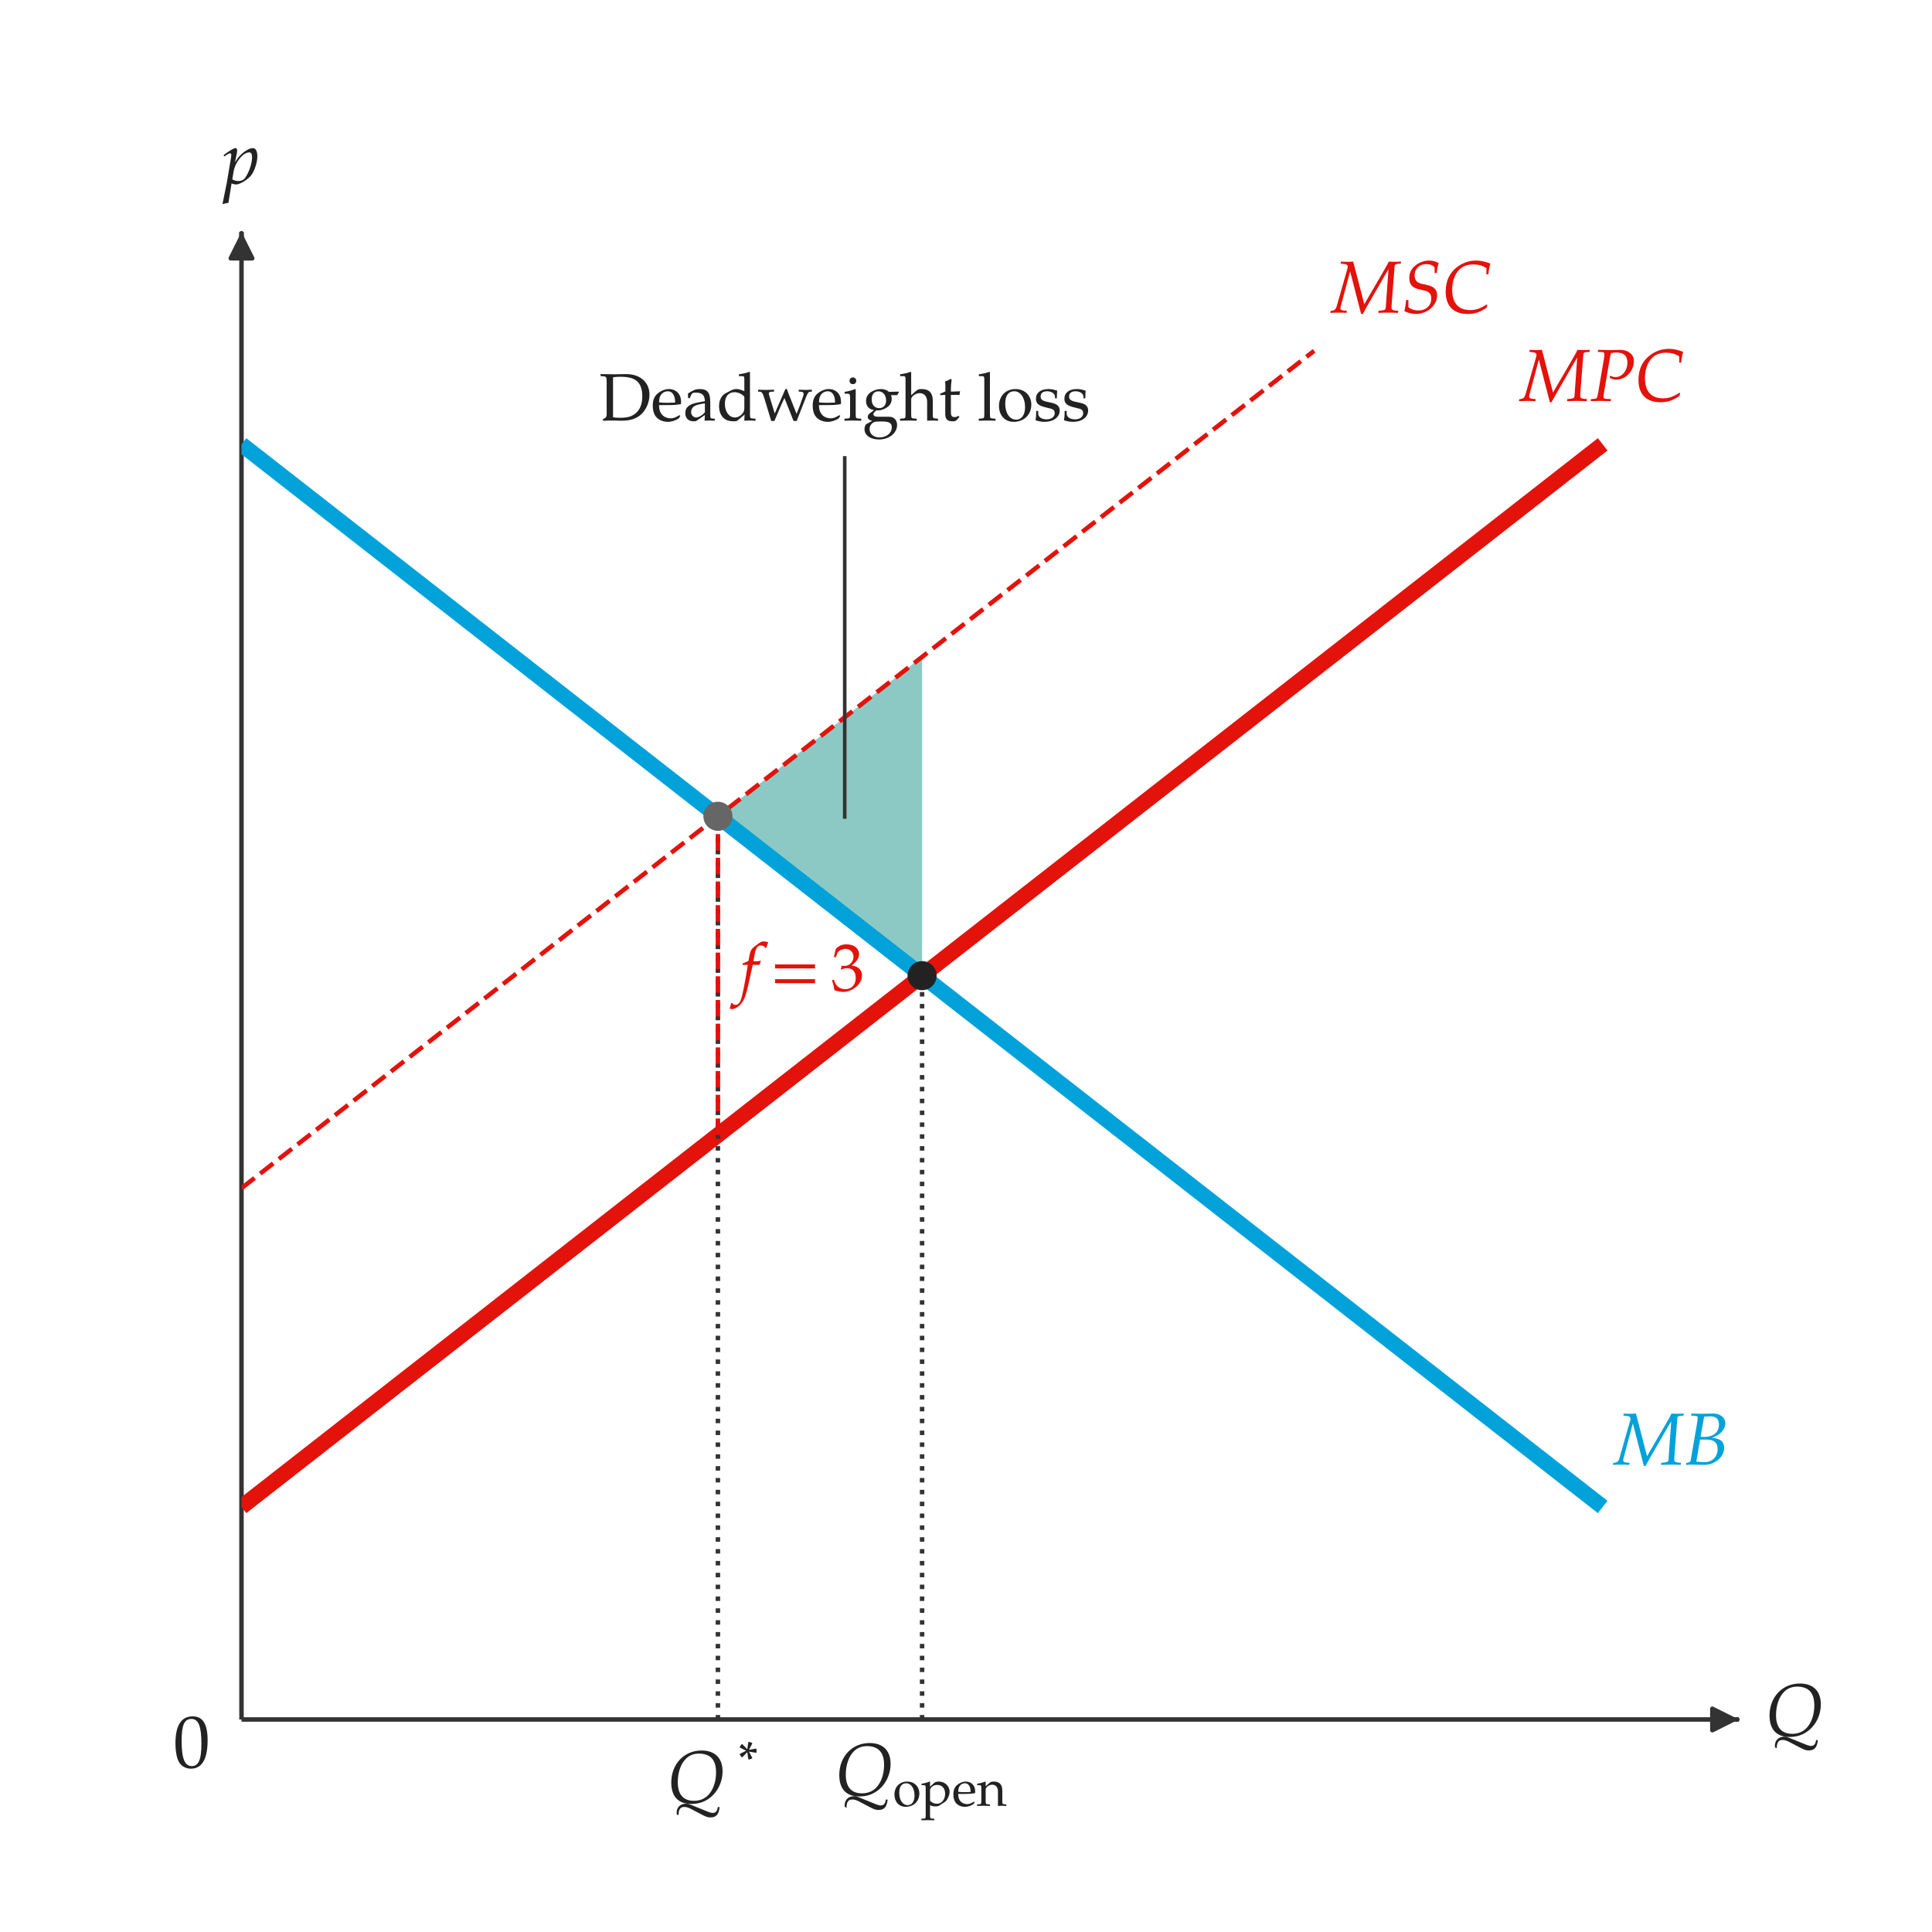
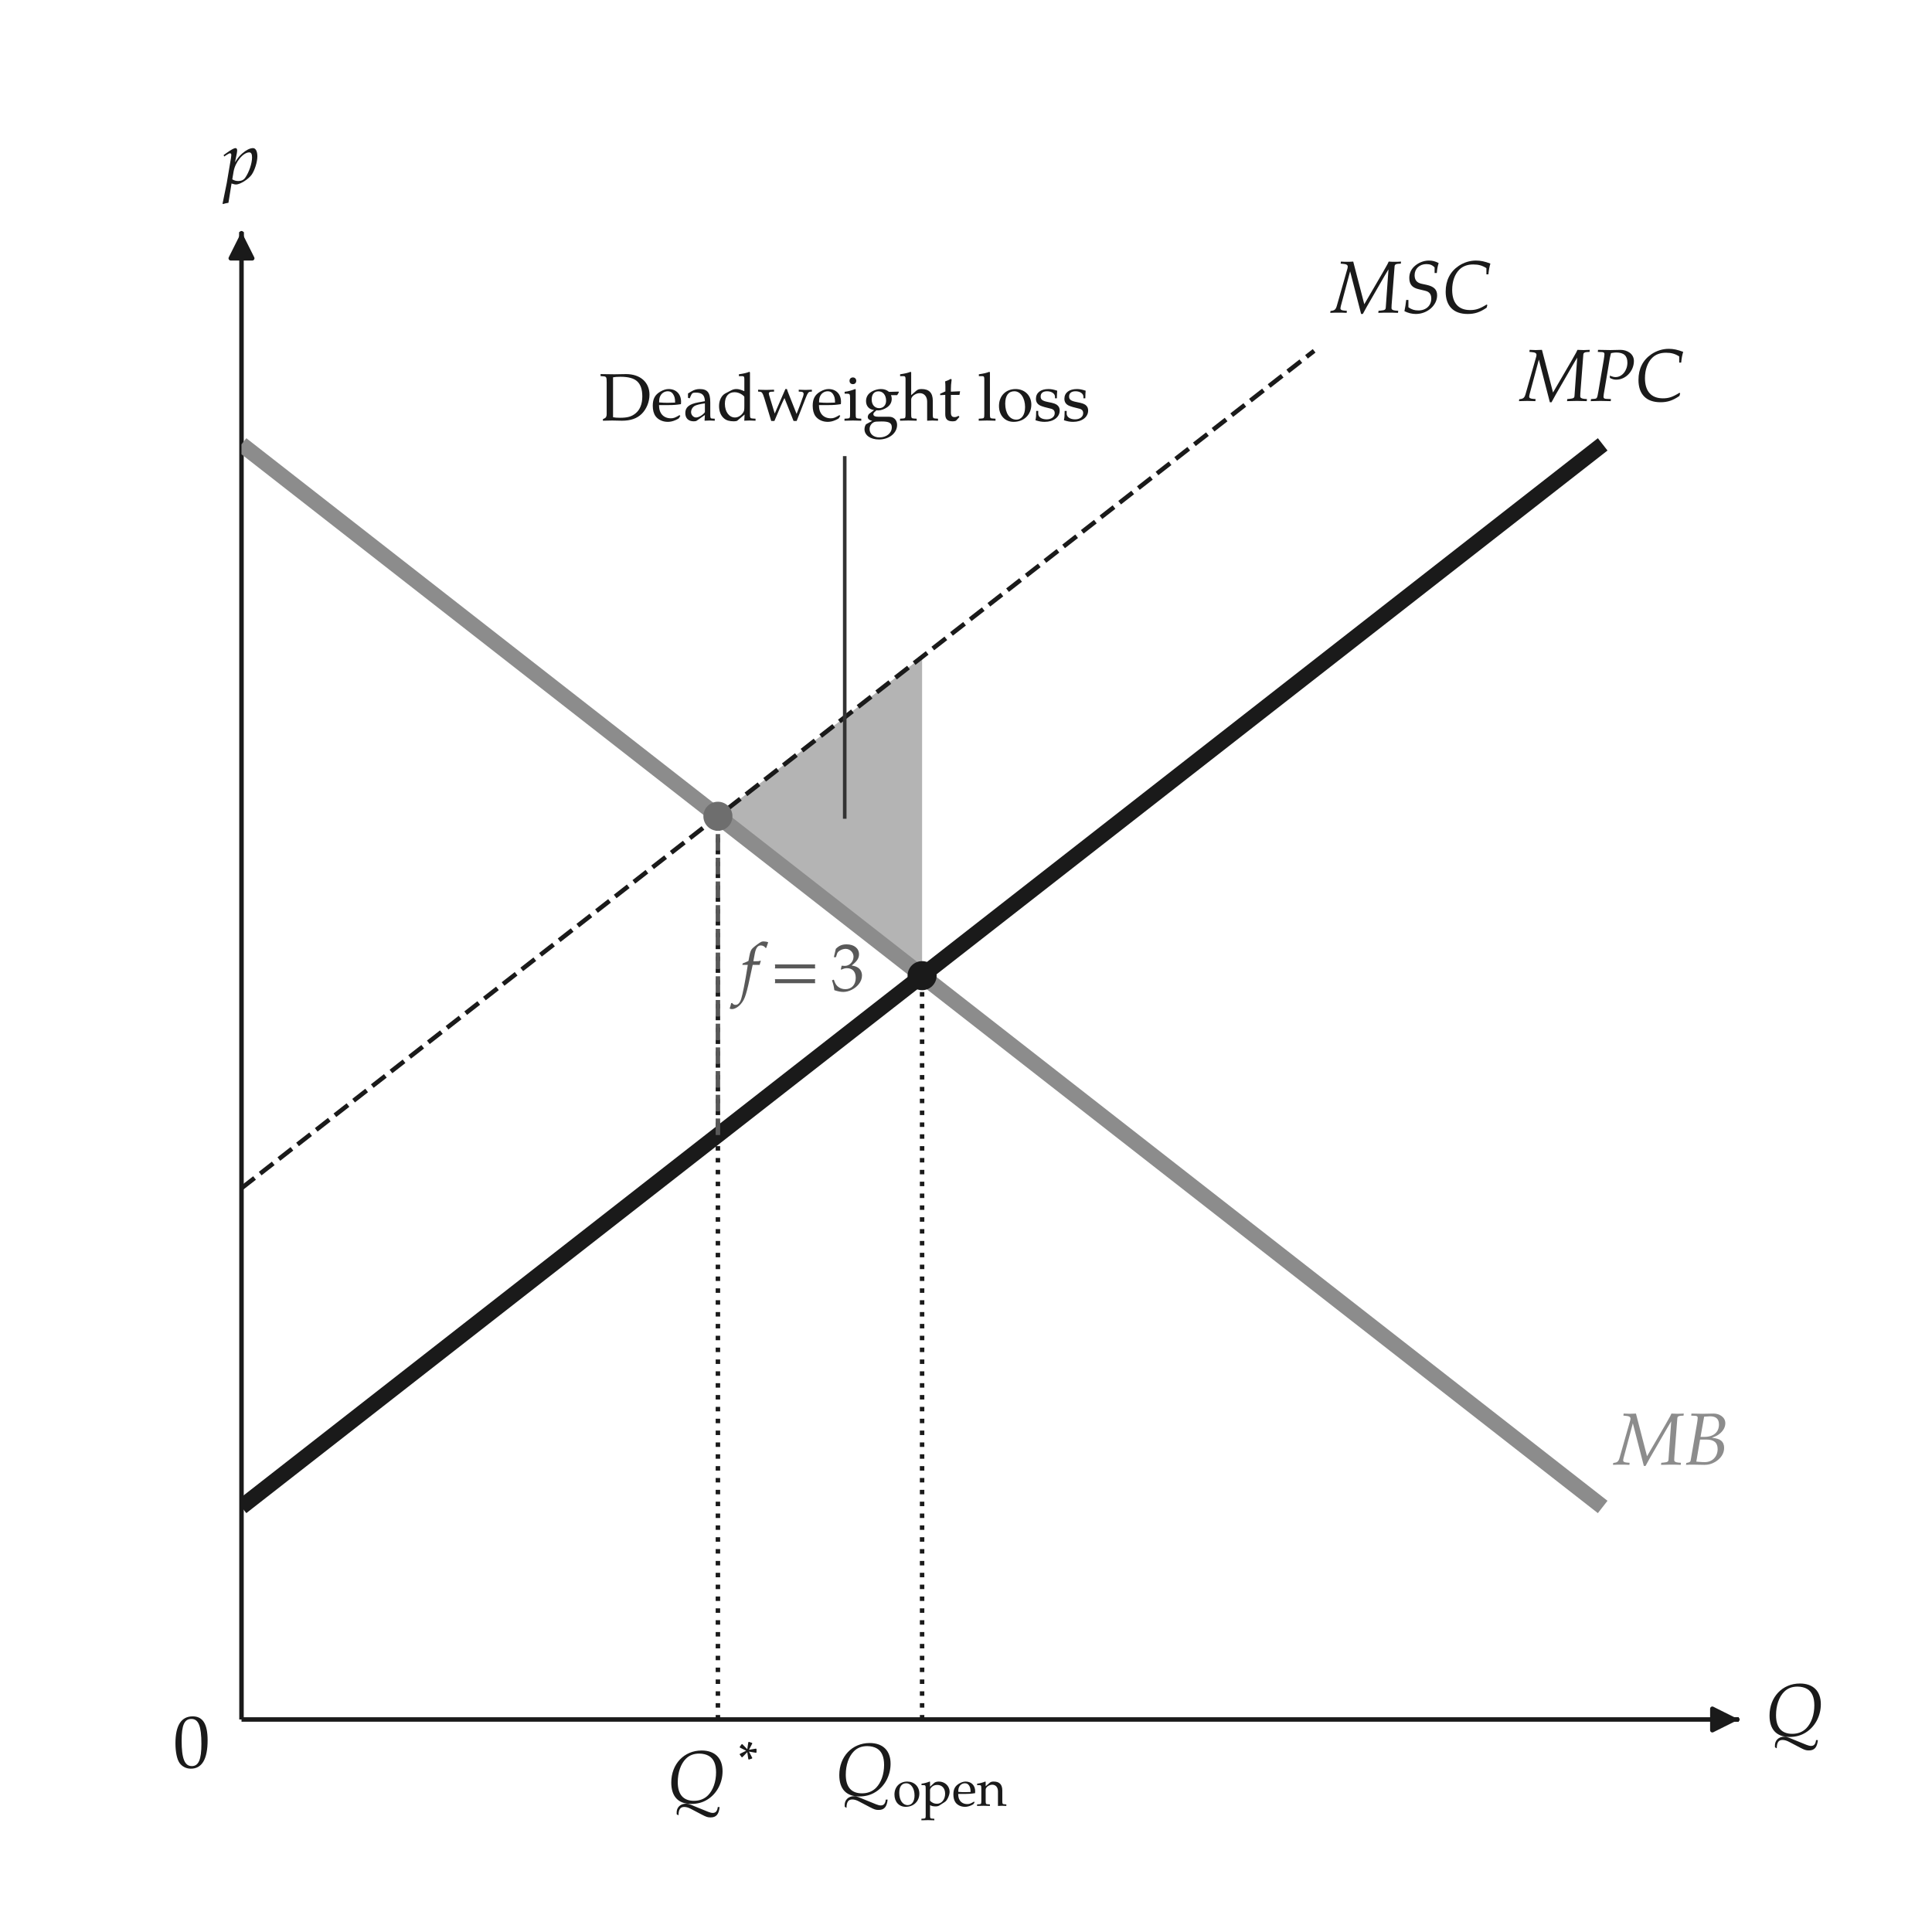
<svg xmlns="http://www.w3.org/2000/svg" xmlns:xlink="http://www.w3.org/1999/xlink" width="432pt" height="432pt" viewBox="0 0 432 432" version="1.1">
  <defs>
    <style type="text/css">*{stroke-linejoin: round; stroke-linecap: butt}</style>
  </defs>
  <g id="figure_1">
    <g id="patch_1">
      <path d="M 0 432  L 432 432  L 432 0  L 0 0  z " style="fill: #ffffff" />
    </g>
    <g id="axes_1">
      <g id="axes.x">
-         <path d="M 54 384.48  L 388.8 384.48  " style="fill: none; stroke: #333333; stroke-linejoin: miter" />
+         <path d="M 54 384.48  L 388.8 384.48  " style="fill: none; stroke: #1a1a1a; stroke-linejoin: miter" />
      </g>
      <g id="patch_2">
-         <path d="M 388.465 384.48  Q 388.633 384.48 387.682 384.48  " style="fill: none; stroke: #333333; stroke-linecap: round" />
-         <path d="M 382.882 382.08  L 387.682 384.48  L 382.882 386.88  z " style="fill: #333333; stroke: #333333; stroke-linecap: round" />
+         <path d="M 388.465 384.48  Q 388.633 384.48 387.682 384.48  " style="fill: none; stroke: #1a1a1a; stroke-linecap: round" />
+         <path d="M 382.882 382.08  L 387.682 384.48  L 382.882 386.88  z " style="fill: #1a1a1a; stroke: #1a1a1a; stroke-linecap: round" />
      </g>
      <g id="axes.y">
-         <path d="M 54 384.48  L 54 51.84  " style="fill: none; stroke: #333333; stroke-linejoin: miter" />
+         <path d="M 54 384.48  L 54 51.84  " style="fill: none; stroke: #1a1a1a; stroke-linejoin: miter" />
      </g>
      <g id="patch_3">
-         <path d="M 54 52.173  Q 54 52.006 54 52.958  " style="fill: none; stroke: #333333; stroke-linecap: round" />
-         <path d="M 51.6 57.758  L 54 52.958  L 56.4 57.758  z " style="fill: #333333; stroke: #333333; stroke-linecap: round" />
+         <path d="M 54 52.173  Q 54 52.006 54 52.958  " style="fill: none; stroke: #1a1a1a; stroke-linecap: round" />
+         <path d="M 51.6 57.758  L 54 52.958  L 56.4 57.758  z " style="fill: #1a1a1a; stroke: #1a1a1a; stroke-linecap: round" />
      </g>
      <g id="axes.y.label">
-         <g style="fill: #222222" transform="translate(49.875 41.2035) scale(0.165 -0.165)">
+         <g style="fill: #1a1a1a" transform="translate(49.875 41.2035) scale(0.165 -0.165)">
          <defs>
            <path id="TeXGyrePagella-Italic-51" d="M -45 -1728  L 0 -1766  C 134 -1722 262 -1690 467 -1658  L 736 19  L 794 0  C 960 -58 1056 -70 1126 -70  C 1485 -70 2221 397 2496 800  C 2758 1190 2976 1894 2976 2374  C 2976 2803 2829 3085 2598 3085  C 2330 3085 1997 2912 1658 2618  C 1402 2387 1267 2227 1037 1850  L 1190 2611  C 1210 2720 1222 2816 1222 2893  C 1222 3014 1171 3085 1082 3085  C 947 3085 704 2950 230 2611  L 51 2483  L 96 2355  L 301 2490  C 480 2605 550 2637 608 2637  C 672 2637 717 2579 717 2490  C 717 2438 704 2310 691 2246  L 320 51  L 6 -1491  L -45 -1728  z M 800 378  L 915 1056  C 1056 1875 1741 2714 2272 2714  C 2438 2714 2515 2573 2515 2278  C 2515 1760 2259 998 1920 512  C 1792 326 1587 230 1325 230  C 1126 230 966 275 800 378  z " transform="scale(0.015625)" />
          </defs>
          <use xlink:href="#TeXGyrePagella-Italic-51" transform="translate(0 0.796875)" />
        </g>
      </g>
      <g id="axes.x.label">
-         <g style="fill: #222222" transform="translate(394.8 388.1513) scale(0.165 -0.165)">
+         <g style="fill: #1a1a1a" transform="translate(394.8 388.1513) scale(0.165 -0.165)">
          <defs>
            <path id="TeXGyrePagella-Italic-32" d="M 339 1741  C 339 531 941 -115 2067 -115  C 2611 -115 3066 6 3482 269  C 4288 768 4787 1709 4787 2720  C 4787 3859 4122 4518 2970 4518  C 1453 4518 339 3347 339 1741  z M 806 -909  C 806 -909 806 -966 813 -1018  L 966 -1101  C 966 -608 1120 -378 1459 -378  C 1645 -378 1824 -429 2074 -563  L 3002 -1050  C 3386 -1248 3501 -1286 3757 -1286  C 4237 -1286 4467 -1011 4531 -390  L 4371 -390  C 4333 -736 4192 -896 3936 -896  C 3827 -896 3706 -864 3539 -800  L 2029 -186  C 1869 -122 1754 -96 1606 -96  C 1133 -96 781 -422 806 -909  z M 902 1773  C 902 2605 1158 3354 1600 3795  C 1901 4102 2285 4250 2771 4250  C 3078 4250 3392 4173 3603 4045  C 4019 3802 4224 3322 4224 2618  C 4224 1811 3968 1088 3533 640  C 3219 320 2803 154 2304 154  C 1382 154 902 704 902 1773  z " transform="scale(0.015625)" />
          </defs>
          <use xlink:href="#TeXGyrePagella-Italic-32" transform="translate(0 0.40625)" />
        </g>
      </g>
      <g id="axes.origin.label">
-         <g style="fill: #222222" transform="translate(38.75 395.1513) scale(0.165 -0.165)">
+         <g style="fill: #1a1a1a" transform="translate(38.75 395.1513) scale(0.165 -0.165)">
          <defs>
            <path id="TeXGyrePagella-Regular-11" d="M 186 2074  C 186 1325 320 678 544 365  C 768 51 1126 -128 1523 -128  C 2490 -128 2976 704 2976 2342  C 2976 3744 2560 4410 1683 4410  C 691 4410 186 3622 186 2074  z M 723 2304  C 723 3654 960 4186 1568 4186  C 2189 4186 2438 3558 2438 2022  C 2438 659 2195 96 1606 96  C 986 96 723 742 723 2304  z " transform="scale(0.015625)" />
          </defs>
          <use xlink:href="#TeXGyrePagella-Regular-11" />
        </g>
      </g>
      <g id="market.common_resource.open_access.mark">
-         <g style="fill: #222222" transform="translate(186.7943 401.459) scale(0.165 -0.165)">
+         <g style="fill: #1a1a1a" transform="translate(186.7943 401.459) scale(0.165 -0.165)">
          <defs>
            <path id="TeXGyrePagella-Regular-50" d="M 205 1389  C 205 486 774 -128 1600 -128  C 2586 -128 3290 557 3290 1517  C 3290 2381 2662 3002 1786 3002  C 851 3002 205 2342 205 1389  z M 800 1606  C 800 2374 1107 2790 1670 2790  C 2259 2790 2694 2150 2694 1280  C 2694 544 2368 83 1850 83  C 1222 83 800 698 800 1606  z " transform="scale(0.015625)" />
            <path id="TeXGyrePagella-Regular-51" d="M 51 -1606  L 51 -1798  C 320 -1786 582 -1779 851 -1779  C 1120 -1779 1382 -1786 1651 -1798  L 1651 -1606  L 1357 -1587  C 1139 -1574 1120 -1530 1120 -1126  L 1120 83  C 1312 -32 1517 -77 1805 -77  C 1990 -77 2157 -38 2259 26  L 2989 499  C 3245 666 3546 1325 3546 1734  C 3546 2445 2957 3002 2214 3002  C 1978 3002 1747 2938 1645 2842  L 1120 2362  L 1120 2976  L 1062 3002  C 736 2867 403 2778 64 2739  L 64 2560  L 301 2560  C 557 2560 582 2515 582 2093  L 582 -1126  C 582 -1530 563 -1574 346 -1587  L 51 -1606  z M 1120 627  L 1120 1958  C 1120 2048 1152 2118 1235 2227  C 1421 2464 1683 2586 2003 2586  C 2605 2586 2989 2163 2989 1498  C 2989 781 2560 250 1984 250  C 1632 250 1370 365 1120 627  z " transform="scale(0.015625)" />
            <path id="TeXGyrePagella-Regular-46" d="M 166 1402  C 166 998 256 653 435 410  C 685 70 1120 -128 1600 -128  C 1837 -128 2074 -77 2336 38  C 2509 109 2643 192 2669 230  L 2797 448  L 2714 512  C 2304 269 2157 211 1882 211  C 1466 211 1120 397 941 710  C 819 922 774 1101 762 1472  L 1696 1472  C 2138 1472 2413 1491 2854 1562  C 2861 1651 2867 1709 2867 1786  C 2867 2522 2394 3002 1677 3002  C 1440 3002 1165 2918 902 2765  C 378 2464 166 2067 166 1402  z M 774 1728  C 774 2029 800 2170 883 2336  C 1018 2618 1293 2790 1600 2790  C 1811 2790 1978 2707 2093 2534  C 2234 2323 2298 2138 2298 1709  L 1581 1690  C 1286 1690 1120 1696 774 1728  z " transform="scale(0.015625)" />
            <path id="TeXGyrePagella-Regular-4f" d="M 38 -19  C 301 -6 570 0 832 0  C 1094 0 1363 -6 1626 -19  L 1626 173  L 1338 192  C 1120 205 1101 250 1101 653  L 1101 2010  C 1101 2298 1523 2611 1914 2611  C 2342 2611 2624 2291 2624 1798  L 2624 -19  C 2790 -6 2963 0 3130 0  C 3309 0 3482 -6 3661 -19  L 3661 173  L 3398 192  C 3181 205 3162 243 3162 653  L 3162 1888  C 3162 2637 2810 3002 2093 3002  C 1856 3002 1722 2957 1587 2842  L 1101 2419  L 1101 2976  L 1043 3002  C 717 2867 384 2778 45 2739  L 45 2560  L 282 2560  C 538 2560 563 2515 563 2093  L 563 653  C 563 250 544 205 326 192  L 38 173  L 38 -19  z " transform="scale(0.015625)" />
          </defs>
          <use xlink:href="#TeXGyrePagella-Italic-32" transform="translate(0 0.40625)" />
          <use xlink:href="#TeXGyrePagella-Regular-50" transform="translate(77.79993 -14.05469) scale(0.7)" />
          <use xlink:href="#TeXGyrePagella-Regular-51" transform="translate(116.0199 -14.05469) scale(0.7)" />
          <use xlink:href="#TeXGyrePagella-Regular-46" transform="translate(158.0899 -14.05469) scale(0.7)" />
          <use xlink:href="#TeXGyrePagella-Regular-4f" transform="translate(191.6198 -14.05469) scale(0.7)" />
        </g>
      </g>
      <g id="market.common_resource.efficient.mark">
-         <g style="fill: #222222" transform="translate(149.2248 403.175) scale(0.165 -0.165)">
+         <g style="fill: #1a1a1a" transform="translate(149.2248 403.175) scale(0.165 -0.165)">
          <defs>
            <path id="TeXGyrePagella-Regular-b" d="M 205 2874  L 448 2541  L 531 2534  L 1146 3162  L 1274 2291  L 1344 2246  L 1734 2374  L 1766 2451  L 1357 3232  L 2227 3085  L 2291 3136  L 2291 3546  L 2227 3603  L 1357 3456  L 1766 4237  L 1734 4314  L 1344 4442  L 1274 4397  L 1146 3526  L 531 4154  L 448 4147  L 205 3814  L 224 3738  L 1011 3341  L 224 2950  L 205 2874  z " transform="scale(0.015625)" />
          </defs>
          <use xlink:href="#TeXGyrePagella-Italic-32" transform="translate(0 0.673438)" />
          <use xlink:href="#TeXGyrePagella-Regular-b" transform="translate(95.76319 34.41562) scale(0.7)" />
        </g>
      </g>
      <g id="market.common_resource.dwl">
-         <path d="M 160.527 182.52  L 206.182 218.16  L 206.182 146.88  L 160.527 182.52  z " clip-path="url(#pbe7ccc06a2)" style="fill: #00887d; fill-opacity: 0.45" />
+         <path d="M 160.527 182.52  L 206.182 218.16  L 206.182 146.88  L 160.527 182.52  z " clip-path="url(#pc8860279b5)" style="fill: #595959; fill-opacity: 0.45" />
      </g>
      <g id="market.demand">
-         <path d="M 54 99.36  L 358.364 336.96  " clip-path="url(#pbe7ccc06a2)" style="fill: none; stroke: #01a2d9; stroke-width: 3.5; stroke-linejoin: miter" />
+         <path d="M 54 99.36  L 358.364 336.96  " clip-path="url(#pc8860279b5)" style="fill: none; stroke: #8c8c8c; stroke-width: 3.5; stroke-linejoin: miter" />
      </g>
      <g id="market.supply">
-         <path d="M 54 336.96  L 358.364 99.36  " clip-path="url(#pbe7ccc06a2)" style="fill: none; stroke: #e3120b; stroke-width: 3.5; stroke-linejoin: miter" />
+         <path d="M 54 336.96  L 358.364 99.36  " clip-path="url(#pc8860279b5)" style="fill: none; stroke: #1a1a1a; stroke-width: 3.5; stroke-linejoin: miter" />
      </g>
      <g id="market.common_resource.social_cost">
-         <path d="M 54 265.68  L 293.839 78.451  " clip-path="url(#pbe7ccc06a2)" style="fill: none; stroke-dasharray: 3.7,1.6; stroke-dashoffset: 0; stroke: #e3120b; stroke-linejoin: miter" />
+         <path d="M 54 265.68  L 293.839 78.451  " clip-path="url(#pc8860279b5)" style="fill: none; stroke-dasharray: 3.7,1.6; stroke-dashoffset: 0; stroke: #1a1a1a; stroke-linejoin: miter" />
      </g>
      <g id="market.common_resource.open_access.guide">
-         <path d="M 206.182 384.48  L 206.182 218.16  " clip-path="url(#pbe7ccc06a2)" style="fill: none; stroke-dasharray: 1,1.65; stroke-dashoffset: 0; stroke: #333333; stroke-linejoin: miter" />
+         <path d="M 206.182 384.48  L 206.182 218.16  " clip-path="url(#pc8860279b5)" style="fill: none; stroke-dasharray: 1,1.65; stroke-dashoffset: 0; stroke: #1a1a1a; stroke-linejoin: miter" />
      </g>
      <g id="market.common_resource.efficient.guide">
-         <path d="M 160.527 384.48  L 160.527 182.52  " clip-path="url(#pbe7ccc06a2)" style="fill: none; stroke-dasharray: 1,1.65; stroke-dashoffset: 0; stroke: #333333; stroke-linejoin: miter" />
+         <path d="M 160.527 384.48  L 160.527 182.52  " clip-path="url(#pc8860279b5)" style="fill: none; stroke-dasharray: 1,1.65; stroke-dashoffset: 0; stroke: #1a1a1a; stroke-linejoin: miter" />
      </g>
      <g id="market.common_resource.fee">
-         <path d="M 160.527 253.8  L 160.527 182.52  " clip-path="url(#pbe7ccc06a2)" style="fill: none; stroke-dasharray: 3.7,1.6; stroke-dashoffset: 0; stroke: #e3120b; stroke-linejoin: miter" />
+         <path d="M 160.527 253.8  L 160.527 182.52  " clip-path="url(#pc8860279b5)" style="fill: none; stroke-dasharray: 3.7,1.6; stroke-dashoffset: 0; stroke: #595959; stroke-linejoin: miter" />
      </g>
      <g id="market.common_resource.open_access">
        <defs>
-           <path id="md9cef28a59" d="M 0 3.25  C 0.862 3.25 1.689 2.908 2.298 2.298  C 2.908 1.689 3.25 0.862 3.25 0  C 3.25 -0.862 2.908 -1.689 2.298 -2.298  C 1.689 -2.908 0.862 -3.25 0 -3.25  C -0.862 -3.25 -1.689 -2.908 -2.298 -2.298  C -2.908 -1.689 -3.25 -0.862 -3.25 0  C -3.25 0.862 -2.908 1.689 -2.298 2.298  C -1.689 2.908 -0.862 3.25 0 3.25  z " />
+           <path id="m2a9ada23b3" d="M 0 3.25  C 0.862 3.25 1.689 2.908 2.298 2.298  C 2.908 1.689 3.25 0.862 3.25 0  C 3.25 -0.862 2.908 -1.689 2.298 -2.298  C 1.689 -2.908 0.862 -3.25 0 -3.25  C -0.862 -3.25 -1.689 -2.908 -2.298 -2.298  C -2.908 -1.689 -3.25 -0.862 -3.25 0  C -3.25 0.862 -2.908 1.689 -2.298 2.298  C -1.689 2.908 -0.862 3.25 0 3.25  z " />
        </defs>
        <g>
-           <use xlink:href="#md9cef28a59" x="206.182" y="218.16" style="fill: #222222" />
+           <use xlink:href="#m2a9ada23b3" x="206.182" y="218.16" style="fill: #1a1a1a" />
        </g>
      </g>
      <g id="market.common_resource.efficient">
        <defs>
-           <path id="m0f92b525b0" d="M 0 3.25  C 0.862 3.25 1.689 2.908 2.298 2.298  C 2.908 1.689 3.25 0.862 3.25 0  C 3.25 -0.862 2.908 -1.689 2.298 -2.298  C 1.689 -2.908 0.862 -3.25 0 -3.25  C -0.862 -3.25 -1.689 -2.908 -2.298 -2.298  C -2.908 -1.689 -3.25 -0.862 -3.25 0  C -3.25 0.862 -2.908 1.689 -2.298 2.298  C -1.689 2.908 -0.862 3.25 0 3.25  z " />
+           <path id="maf28e337ec" d="M 0 3.25  C 0.862 3.25 1.689 2.908 2.298 2.298  C 2.908 1.689 3.25 0.862 3.25 0  C 3.25 -0.862 2.908 -1.689 2.298 -2.298  C 1.689 -2.908 0.862 -3.25 0 -3.25  C -0.862 -3.25 -1.689 -2.908 -2.298 -2.298  C -2.908 -1.689 -3.25 -0.862 -3.25 0  C -3.25 0.862 -2.908 1.689 -2.298 2.298  C -1.689 2.908 -0.862 3.25 0 3.25  z " />
        </defs>
        <g>
-           <use xlink:href="#m0f92b525b0" x="160.527" y="182.52" style="fill: #666666" />
+           <use xlink:href="#maf28e337ec" x="160.527" y="182.52" style="fill: #6e6e6e" />
        </g>
      </g>
      <g id="market.common_resource.fee.label">
-         <g style="fill: #e3120b" transform="translate(165.5723 221.6025) scale(0.15 -0.15)">
+         <g style="fill: #595959" transform="translate(165.5723 221.6025) scale(0.15 -0.15)">
          <defs>
            <path id="TeXGyrePagella-Italic-47" d="M -1037 -1715  C -979 -1747 -883 -1766 -813 -1766  C -550 -1766 -205 -1568 45 -1267  C 435 -806 570 -365 1043 1888  C 1075 2048 1126 2240 1165 2451  L 1830 2451  C 1856 2573 1901 2720 1939 2810  L 1914 2854  L 1869 2842  C 1715 2797 1645 2797 1331 2797  L 1229 2797  L 1363 3514  C 1466 4064 1645 4307 1939 4307  C 2131 4307 2304 4211 2400 4058  L 2464 4083  L 2611 4512  L 2643 4608  C 2534 4659 2349 4691 2195 4691  C 2125 4691 2022 4672 1971 4646  C 1818 4576 1293 4186 1146 4032  C 1005 3891 928 3699 858 3334  L 762 2829  C 499 2701 371 2650 211 2592  L 179 2451  L 698 2451  L 640 2093  C 442 845 211 -346 70 -787  C -51 -1165 -237 -1363 -467 -1363  C -614 -1363 -691 -1318 -800 -1178  L -890 -1203  C -915 -1350 -1005 -1658 -1037 -1715  z " transform="scale(0.015625)" />
            <path id="TeXGyrePagella-Regular-1e" d="M 512 704  L 4352 704  C 4339 768 4333 832 4333 896  C 4333 960 4339 1024 4352 1088  L 512 1088  C 525 1024 531 960 531 896  C 531 832 525 768 512 704  z M 512 2112  L 4352 2112  C 4339 2176 4333 2240 4333 2304  C 4333 2368 4339 2432 4352 2496  L 512 2496  C 525 2432 531 2368 531 2304  C 531 2240 525 2176 512 2112  z " transform="scale(0.015625)" />
            <path id="TeXGyrePagella-Regular-14" d="M 96 979  C 230 589 282 358 320 38  C 659 -77 941 -128 1178 -128  C 1690 -128 2278 160 2630 589  C 2848 851 2957 1133 2957 1434  C 2957 1741 2829 2010 2598 2170  C 2438 2285 2291 2336 1971 2394  C 2483 2790 2675 3085 2675 3462  C 2675 4032 2202 4410 1491 4410  C 1056 4410 768 4288 461 3981  L 275 3187  L 474 3187  L 589 3546  C 659 3763 1062 3981 1395 3981  C 1811 3981 2150 3642 2150 3238  C 2150 2758 1773 2355 1318 2355  C 1267 2355 1018 2374 1018 2374  L 941 2035  L 986 1997  C 1229 2106 1350 2138 1523 2138  C 2054 2138 2362 1798 2362 1216  C 2362 563 1971 134 1376 134  C 1082 134 819 230 627 410  C 474 550 390 698 269 1043  L 96 979  z " transform="scale(0.015625)" />
          </defs>
          <use xlink:href="#TeXGyrePagella-Italic-47" transform="translate(0 0.703125)" />
          <use xlink:href="#TeXGyrePagella-Regular-1e" transform="translate(43.35996 0.703125)" />
          <use xlink:href="#TeXGyrePagella-Regular-14" transform="translate(134.9199 0.703125)" />
        </g>
      </g>
      <g id="market.demand.label">
-         <g style="fill: #01a2d9" transform="translate(360.9844 327.628) scale(0.165 -0.165)">
+         <g style="fill: #8c8c8c" transform="translate(360.9844 327.628) scale(0.165 -0.165)">
          <defs>
            <path id="TeXGyrePagella-Italic-2e" d="M -122 -19  C 115 -6 358 0 595 0  C 832 0 1069 -6 1299 -19  L 1318 160  L 1075 179  C 870 198 762 256 762 352  C 762 416 774 499 806 614  L 1600 3584  L 2554 -115  L 2701 -115  L 3066 550  L 4595 3200  L 4928 3757  L 4691 429  C 4678 250 4589 211 4262 179  L 4064 160  L 4045 -19  C 4333 -6 4614 0 4902 0  C 5190 0 5472 -6 5754 -19  L 5773 160  L 5536 179  C 5306 198 5184 269 5190 403  L 5197 640  L 5459 4038  C 5466 4160 5568 4224 5754 4237  L 5997 4250  L 6016 4429  C 5837 4416 5658 4410 5478 4410  C 5299 4410 5120 4416 4947 4429  C 4826 4192 4947 4365 4403 3430  L 2829 730  L 1869 4429  C 1690 4416 1510 4410 1331 4410  C 1152 4410 973 4416 800 4429  L 781 4250  L 947 4237  C 1280 4211 1395 4147 1395 3981  C 1395 3942 1389 3898 1376 3853  L 448 595  C 352 262 250 179 -102 147  L -122 -19  z " transform="scale(0.015625)" />
            <path id="TeXGyrePagella-Italic-23" d="M 166 -19  C 358 -6 557 0 749 0  C 1094 0 1434 -19 1779 -19  C 2086 -19 2387 51 2688 230  C 3194 531 3475 966 3475 1453  C 3475 1728 3386 1939 3213 2080  C 3046 2214 2854 2272 2413 2336  C 2778 2464 2931 2547 3136 2720  C 3424 2976 3578 3270 3578 3597  C 3578 4122 3059 4429 2566 4429  C 2246 4429 1926 4410 1606 4410  C 1280 4410 960 4416 640 4429  L 621 4250  L 960 4237  C 1114 4230 1184 4179 1184 4064  C 1184 3974 1158 3770 1126 3578  L 570 352  C 550 237 467 192 198 147  L 166 -19  z M 1062 262  L 1389 2176  L 1933 2176  C 2592 2176 2912 1907 2912 1350  C 2912 691 2445 218 1805 218  C 1677 218 1491 224 1280 243  C 1242 250 1165 256 1062 262  z M 1427 2406  L 1741 4160  C 1914 4160 2080 4192 2253 4192  C 2771 4192 3027 3962 3027 3482  C 3027 2810 2554 2406 1760 2406  L 1427 2406  z " transform="scale(0.015625)" />
          </defs>
          <use xlink:href="#TeXGyrePagella-Italic-2e" transform="translate(0 0.796875)" />
          <use xlink:href="#TeXGyrePagella-Italic-23" transform="translate(94.39992 0.796875)" />
        </g>
      </g>
      <g id="market.supply.label">
-         <g style="fill: #e3120b" transform="translate(339.9661 89.713) scale(0.165 -0.165)">
+         <g style="fill: #1a1a1a" transform="translate(339.9661 89.713) scale(0.165 -0.165)">
          <defs>
            <path id="TeXGyrePagella-Italic-31" d="M 58 -19  C 339 -6 621 0 902 0  C 1203 0 1498 -6 1792 -19  L 1811 160  L 1395 179  C 1229 186 1165 237 1165 371  C 1165 429 1171 474 1190 595  L 1715 3712  C 1715 3712 1741 3846 1773 3968  C 1779 4000 1798 4064 1818 4147  C 2048 4186 2150 4198 2272 4198  C 2925 4198 3238 3917 3238 3322  C 3238 2630 2778 2067 2214 2067  C 2074 2067 1946 2099 1709 2189  L 1722 1990  C 1958 1875 2086 1843 2272 1843  C 3098 1843 3802 2592 3802 3462  C 3802 4109 3194 4429 2637 4429  C 2342 4429 2048 4410 1754 4410  C 1395 4410 1043 4416 691 4429  L 672 4250  L 1024 4237  C 1178 4230 1248 4179 1248 4064  C 1248 3974 1222 3776 1190 3578  L 717 800  C 614 218 602 198 346 179  L 83 160  L 58 -19  z " transform="scale(0.015625)" />
            <path id="TeXGyrePagella-Italic-24" d="M 288 1818  C 288 576 966 -115 2195 -115  C 2810 -115 3258 32 3840 429  L 3904 659  L 3840 704  C 3238 333 2906 224 2406 224  C 1395 224 851 838 851 1978  C 851 2694 1069 3322 1459 3718  C 1760 4026 2170 4179 2675 4179  C 3136 4179 3462 4090 3821 3859  L 3821 3322  L 3994 3322  C 4026 3686 4077 3962 4166 4256  C 3674 4442 3315 4518 2918 4518  C 2394 4518 1869 4358 1421 4058  C 672 3552 288 2797 288 1818  z " transform="scale(0.015625)" />
          </defs>
          <use xlink:href="#TeXGyrePagella-Italic-2e" transform="translate(0 0.40625)" />
          <use xlink:href="#TeXGyrePagella-Italic-31" transform="translate(94.39992 0.40625)" />
          <use xlink:href="#TeXGyrePagella-Italic-24" transform="translate(155.4999 0.40625)" />
        </g>
      </g>
      <g id="market.common_resource.social_cost.label">
-         <g style="fill: #e3120b" transform="translate(297.7645 69.97577) scale(0.165 -0.165)">
+         <g style="fill: #1a1a1a" transform="translate(297.7645 69.97577) scale(0.165 -0.165)">
          <defs>
            <path id="TeXGyrePagella-Italic-34" d="M 269 128  C 589 -32 922 -115 1261 -115  C 2253 -115 3104 627 3104 1498  C 3104 2003 2829 2272 2182 2413  L 1766 2502  C 1344 2592 1152 2829 1152 3251  C 1152 3808 1581 4211 2170 4211  C 2483 4211 2694 4128 2886 3923  L 2886 3437  L 3078 3437  C 3104 3782 3149 4026 3238 4301  C 2944 4454 2701 4518 2394 4518  C 1920 4518 1440 4320 1094 3981  C 826 3712 691 3392 691 3014  C 691 2470 934 2170 1472 2042  L 2080 1894  C 2432 1811 2598 1594 2598 1222  C 2598 608 2144 192 1485 192  C 1139 192 896 269 614 467  L 614 1101  L 422 1101  C 384 749 339 461 269 128  z " transform="scale(0.015625)" />
          </defs>
          <use xlink:href="#TeXGyrePagella-Italic-2e" transform="translate(0 0.40625)" />
          <use xlink:href="#TeXGyrePagella-Italic-34" transform="translate(94.39992 0.40625)" />
          <use xlink:href="#TeXGyrePagella-Italic-24" transform="translate(149.9999 0.40625)" />
        </g>
      </g>
      <g id="market.common_resource.dwl.label">
-         <g style="fill: #222222" transform="translate(133.9596 94.02695) scale(0.15 -0.15)">
+         <g style="fill: #1a1a1a" transform="translate(133.9596 94.02695) scale(0.15 -0.15)">
          <defs>
            <path id="TeXGyrePagella-Regular-25" d="M 141 4237  L 397 4218  C 691 4198 723 4141 723 3642  L 723 608  C 723 422 666 282 563 230  L 365 128  L 365 -19  C 659 -6 960 0 1254 0  C 1562 0 1875 -19 2182 -19  C 3002 -19 3616 192 4064 634  C 4525 1088 4806 1779 4806 2464  C 4806 3654 3923 4429 2573 4429  C 2202 4429 1830 4410 1459 4410  C 1018 4410 582 4416 141 4429  L 141 4237  z M 1331 314  L 1331 4122  C 1498 4154 1722 4173 2042 4173  C 2752 4173 3328 4045 3667 3706  C 3974 3398 4122 2938 4122 2298  C 4122 1581 3904 1030 3482 685  C 3098 371 2714 262 1990 262  C 1696 262 1498 275 1331 314  z " transform="scale(0.015625)" />
            <path id="TeXGyrePagella-Regular-42" d="M 205 710  C 205 211 506 -77 1011 -77  C 1126 -77 1235 -58 1280 -26  L 2074 525  L 2042 -19  C 2208 -6 2374 0 2541 0  C 2701 0 2854 -6 3014 -19  L 3014 173  L 2765 186  C 2611 192 2586 243 2586 557  L 2586 1728  C 2586 2662 2317 3002 1574 3002  C 1299 3002 1043 2931 800 2784  L 461 2579  L 461 2163  L 627 2118  L 710 2317  C 838 2618 909 2662 1203 2662  C 1805 2662 2054 2426 2074 1843  L 1440 1728  C 570 1568 205 1267 205 710  z M 755 800  C 755 1037 883 1261 1075 1382  C 1235 1478 1587 1568 2074 1638  L 2074 794  C 1888 531 1485 288 1235 288  C 979 288 755 525 755 800  z " transform="scale(0.015625)" />
            <path id="TeXGyrePagella-Regular-45" d="M 224 1382  C 224 870 397 448 710 192  C 928 6 1229 -77 1645 -77  C 1773 -77 1920 -51 1952 -26  L 2662 570  L 2630 -19  C 2797 -6 2957 0 3123 0  C 3315 0 3514 -6 3706 -19  L 3706 173  L 3411 192  C 3194 205 3174 250 3174 653  L 3174 4595  L 3117 4646  C 2835 4538 2624 4486 2118 4410  L 2118 4230  L 2477 4230  C 2592 4230 2637 4160 2637 3968  L 2637 2797  C 2278 2950 2099 3002 1875 3002  C 1702 3002 1549 2963 1389 2880  L 826 2586  C 461 2394 224 1926 224 1382  z M 781 1594  C 781 2291 1126 2701 1702 2701  C 1946 2701 2202 2618 2426 2464  C 2560 2374 2637 2291 2637 2240  L 2637 1414  C 2637 998 2624 934 2541 787  C 2362 486 2048 288 1747 288  C 1184 288 781 832 781 1594  z " transform="scale(0.015625)" />
            <path id="TeXGyrePagella-Regular-58" d="M 38 2758  L 218 2746  C 397 2733 480 2624 640 2106  L 1293 -45  L 1594 -45  L 2221 1427  C 2336 1696 2554 2144 2554 2144  L 3424 -45  L 3718 -45  L 4595 2189  C 4774 2643 4864 2733 5005 2746  L 5171 2758  L 5171 2938  C 4960 2925 4755 2918 4544 2918  C 4333 2918 4128 2925 3917 2938  L 3917 2758  L 4134 2746  C 4390 2733 4429 2573 4339 2317  L 4019 1421  L 3712 627  L 2976 2483  C 2886 2701 2842 2829 2790 3002  L 2643 3002  L 1626 666  L 1088 2432  C 1030 2624 1062 2733 1306 2746  L 1562 2758  L 1562 2938  C 1306 2925 1056 2918 800 2918  C 544 2918 294 2925 38 2938  L 38 2758  z " transform="scale(0.015625)" />
            <path id="TeXGyrePagella-Regular-4a" d="M 134 -19  C 403 -6 666 0 934 0  C 1203 0 1466 -6 1734 -19  L 1734 173  L 1440 192  C 1222 205 1203 250 1203 653  L 1203 2976  L 1146 3002  C 819 2867 486 2778 147 2739  L 147 2560  L 384 2560  C 640 2560 666 2515 666 2093  L 666 653  C 666 250 646 205 429 192  L 134 173  L 134 -19  z M 614 3789  C 614 3597 742 3469 934 3469  C 1126 3469 1254 3597 1254 3789  C 1254 3974 1126 4109 941 4109  C 742 4109 614 3981 614 3789  z " transform="scale(0.015625)" />
            <path id="TeXGyrePagella-Regular-48" d="M 205 -826  C 205 -1408 774 -1811 1587 -1811  C 2554 -1811 3315 -1203 3315 -422  C 3315 38 3008 358 2560 358  L 1536 358  C 1203 358 1050 435 1050 608  C 1050 691 1101 762 1267 902  C 1306 934 1318 947 1344 973  C 1408 966 1446 960 1498 960  C 1773 960 2112 1082 2374 1267  C 2662 1478 2803 1734 2803 2074  C 2803 2202 2784 2285 2733 2419  L 3322 2419  L 3482 2682  L 3456 2758  L 2547 2733  C 2310 2925 2080 3002 1766 3002  C 1485 3002 1158 2912 896 2758  C 538 2554 352 2240 352 1850  C 352 1376 646 1050 1120 998  L 614 608  C 550 512 518 429 518 333  C 518 154 634 51 941 -38  L 384 -339  C 294 -390 205 -627 205 -826  z M 691 -813  C 691 -525 858 -269 1114 -154  C 1216 -109 1395 -90 1837 -90  C 2560 -90 2810 -237 2810 -653  C 2810 -1203 2304 -1613 1632 -1613  C 1075 -1613 691 -1286 691 -813  z M 890 2003  C 890 2496 1126 2784 1536 2784  C 1971 2784 2266 2426 2266 1882  C 2266 1466 1997 1178 1606 1178  C 1178 1178 890 1510 890 2003  z " transform="scale(0.015625)" />
            <path id="TeXGyrePagella-Regular-49" d="M 38 -19  C 301 -6 570 0 832 0  C 1094 0 1363 -6 1626 -19  L 1626 173  L 1338 192  C 1120 205 1101 250 1101 653  L 1101 2010  C 1101 2298 1523 2611 1914 2611  C 2342 2611 2624 2291 2624 1798  L 2624 -19  C 2790 -6 2963 0 3130 0  C 3309 0 3482 -6 3661 -19  L 3661 173  L 3398 192  C 3181 205 3162 243 3162 653  L 3162 1888  C 3162 2637 2810 3002 2093 3002  C 1856 3002 1722 2957 1587 2842  L 1101 2419  L 1101 4595  L 1043 4646  C 762 4538 550 4486 45 4410  L 45 4230  L 403 4230  C 518 4230 563 4160 563 3968  L 563 653  C 563 250 544 205 326 192  L 38 173  L 38 -19  z " transform="scale(0.015625)" />
            <path id="TeXGyrePagella-Regular-55" d="M 141 2419  L 627 2445  L 627 602  C 627 128 838 -77 1331 -77  C 1478 -77 1632 -45 1670 0  L 1978 339  L 1894 448  C 1734 358 1638 326 1517 326  C 1267 326 1165 454 1165 768  L 1165 2445  L 1984 2445  L 2042 2790  L 1165 2752  L 1165 2995  C 1165 3264 1184 3494 1235 3904  L 1158 3974  C 1005 3878 813 3795 614 3731  C 634 3539 640 3418 640 3226  L 640 2778  L 141 2554  L 141 2419  z " transform="scale(0.015625)" />
            <path id="TeXGyrePagella-Regular-1" transform="scale(0.015625)" />
            <path id="TeXGyrePagella-Regular-4d" d="M 134 -19  C 403 -6 666 0 934 0  C 1203 0 1466 -6 1734 -19  L 1734 173  L 1440 192  C 1222 205 1203 250 1203 653  L 1203 4595  L 1146 4646  C 864 4538 653 4486 147 4410  L 147 4230  L 506 4230  C 621 4230 666 4160 666 3968  L 666 653  C 666 250 646 205 429 192  L 134 173  L 134 -19  z " transform="scale(0.015625)" />
            <path id="TeXGyrePagella-Regular-54" d="M 192 26  C 525 -83 774 -128 1069 -128  C 1907 -128 2502 320 2502 947  C 2502 1146 2451 1293 2323 1421  C 2157 1587 1946 1658 1382 1766  C 858 1869 685 1997 685 2291  C 685 2611 909 2790 1299 2790  C 1728 2790 2054 2566 2054 2266  L 2054 2118  L 2234 2118  C 2240 2490 2246 2643 2266 2842  C 1926 2957 1696 3002 1434 3002  C 691 3002 237 2650 237 2074  C 237 1766 378 1549 672 1414  C 845 1338 1184 1235 1619 1139  C 1907 1075 2029 941 2029 698  C 2029 352 1709 109 1254 109  C 787 109 454 333 454 653  L 454 915  L 262 915  C 262 474 243 282 192 26  z " transform="scale(0.015625)" />
          </defs>
          <use xlink:href="#TeXGyrePagella-Regular-25" />
          <use xlink:href="#TeXGyrePagella-Regular-46" transform="translate(77.40625 0)" />
          <use xlink:href="#TeXGyrePagella-Regular-42" transform="translate(125.3125 0)" />
          <use xlink:href="#TeXGyrePagella-Regular-45" transform="translate(175.3125 0)" />
          <use xlink:href="#TeXGyrePagella-Regular-58" transform="translate(236.4062 0)" />
          <use xlink:href="#TeXGyrePagella-Regular-46" transform="translate(315.8125 0)" />
          <use xlink:href="#TeXGyrePagella-Regular-4a" transform="translate(363.7188 0)" />
          <use xlink:href="#TeXGyrePagella-Regular-48" transform="translate(392.4219 0)" />
          <use xlink:href="#TeXGyrePagella-Regular-49" transform="translate(448.0156 0)" />
          <use xlink:href="#TeXGyrePagella-Regular-55" transform="translate(506.2188 0)" />
          <use xlink:href="#TeXGyrePagella-Regular-1" transform="translate(538.8125 0)" />
          <use xlink:href="#TeXGyrePagella-Regular-4d" transform="translate(563.8125 0)" />
          <use xlink:href="#TeXGyrePagella-Regular-50" transform="translate(592.9062 0)" />
          <use xlink:href="#TeXGyrePagella-Regular-54" transform="translate(647.5 0)" />
          <use xlink:href="#TeXGyrePagella-Regular-54" transform="translate(689.9062 0)" />
        </g>
      </g>
      <g id="market.common_resource.dwl.label.leader">
        <path d="M 188.883 182.671  L 188.883 102.384  " style="fill: none; stroke: #333333; stroke-width: 0.8; stroke-linecap: square" />
      </g>
    </g>
  </g>
  <defs>
-     <clipPath id="pbe7ccc06a2">
+     <clipPath id="pc8860279b5">
      <rect x="54" y="51.84" width="334.8" height="332.64" />
    </clipPath>
  </defs>
</svg>
